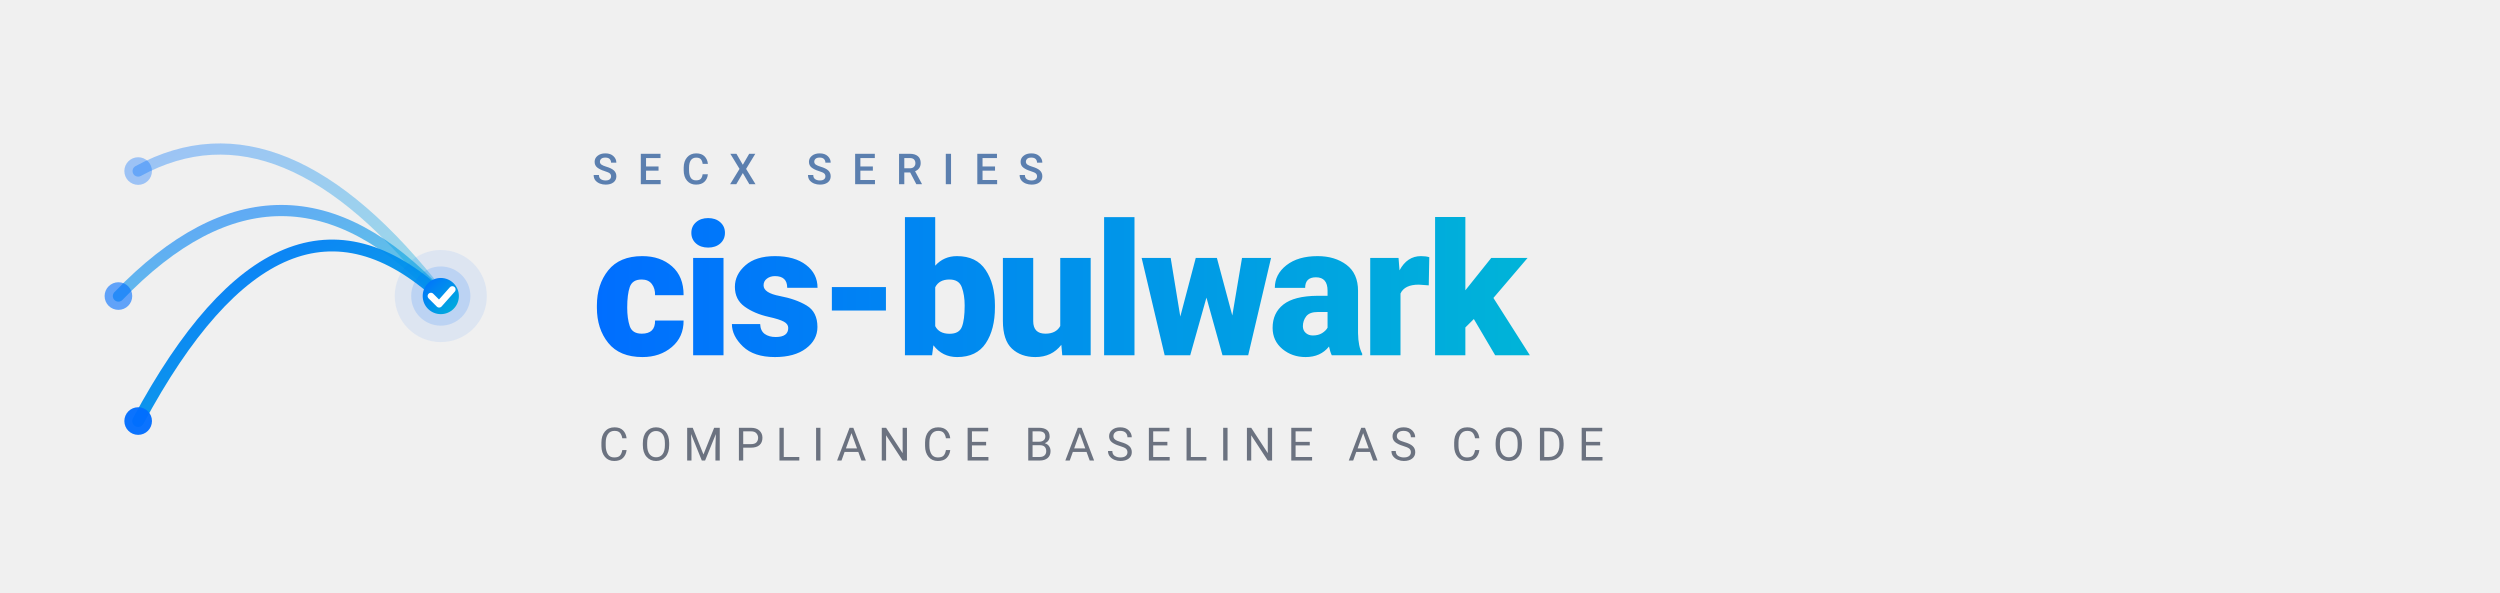
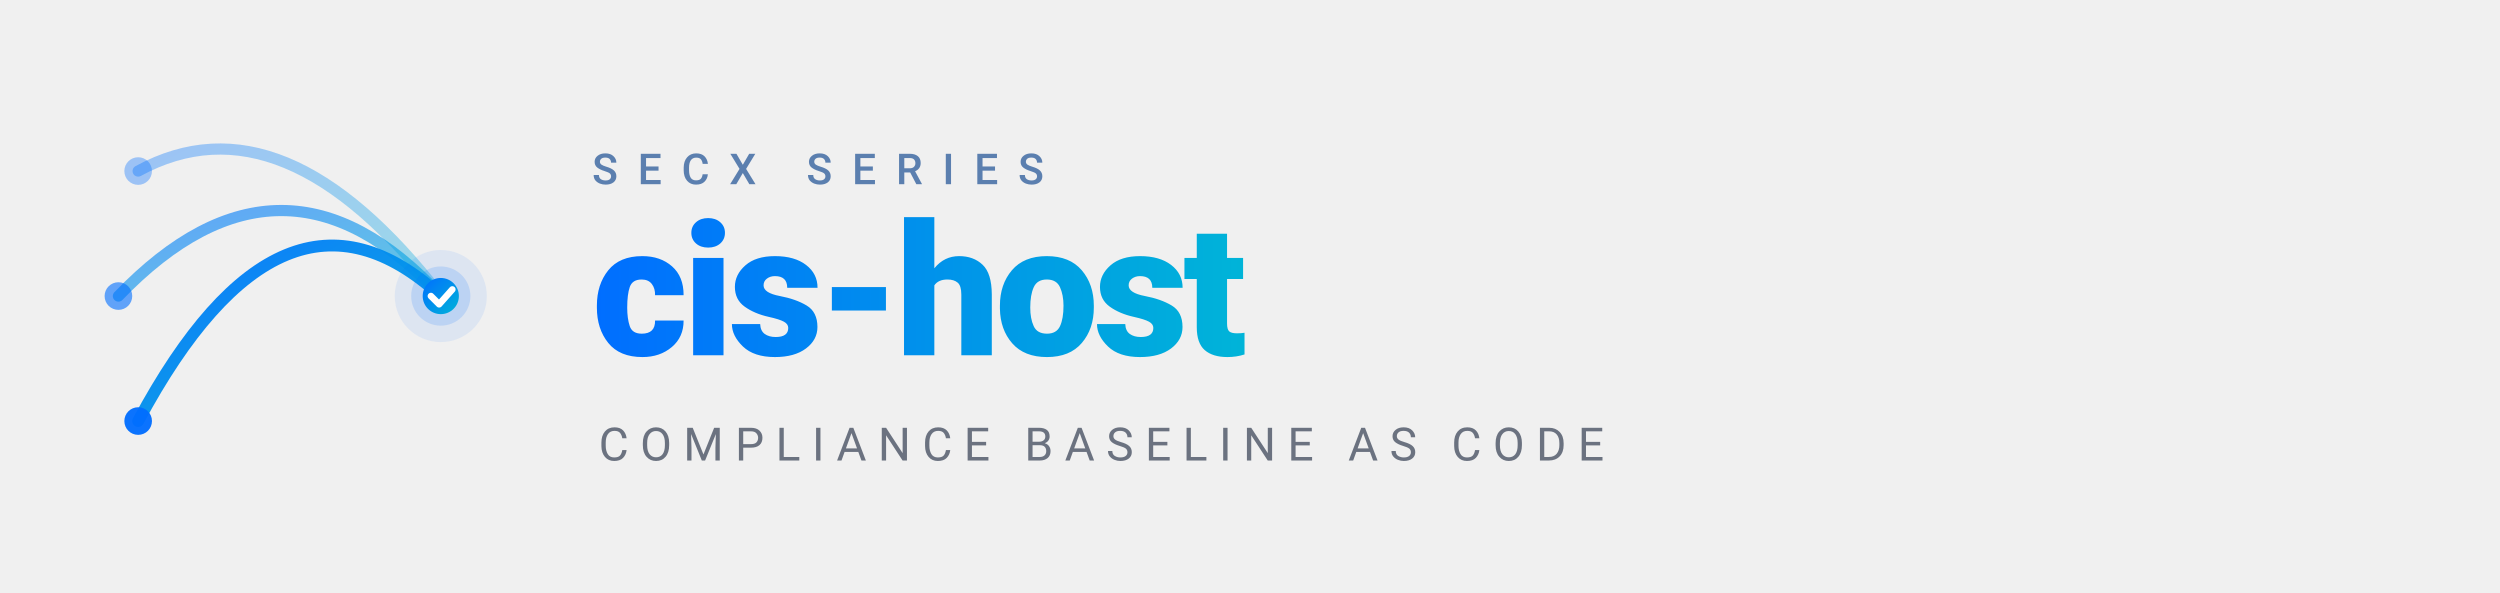
<svg xmlns="http://www.w3.org/2000/svg" viewBox="0 0 760 180">
  <defs>
    <linearGradient id="arc-grad" x1="0" y1="0" x2="1" y2="1">
      <stop offset="0%" stop-color="#006EFF" />
      <stop offset="100%" stop-color="#00B4D8" />
    </linearGradient>
    <linearGradient id="text-grad" x1="0" y1="0" x2="1" y2="0">
      <stop offset="0%" stop-color="#006EFF" />
      <stop offset="100%" stop-color="#00B4D8" />
    </linearGradient>
  </defs>
  <g transform="translate(10,10)">
    <path d="M32,42 Q76,18 124,80" fill="none" stroke="url(#arc-grad)" stroke-width="3.4" stroke-linecap="round" stroke-opacity="0.35" />
    <path d="M26,80 Q76,28 124,80" fill="none" stroke="url(#arc-grad)" stroke-width="3.4" stroke-linecap="round" stroke-opacity="0.6" />
    <path d="M32,118 Q76,36 124,80" fill="none" stroke="url(#arc-grad)" stroke-width="3.6" stroke-linecap="round" stroke-opacity="0.95" />
    <circle cx="32" cy="42" r="4.2" fill="#006EFF" fill-opacity="0.35" />
    <circle cx="26" cy="80" r="4.2" fill="#006EFF" fill-opacity="0.6" />
    <circle cx="32" cy="118" r="4.2" fill="#006EFF" fill-opacity="0.95" />
    <circle cx="124" cy="80" r="14" fill="#006EFF" fill-opacity="0.08" />
    <circle cx="124" cy="80" r="9" fill="#006EFF" fill-opacity="0.15" />
    <circle cx="124" cy="80" r="5.5" fill="url(#arc-grad)" />
    <path d="M121,80 L123.5,82.5 L127.5,78" fill="none" stroke="#FFFFFF" stroke-width="2" stroke-linecap="round" stroke-linejoin="round" />
  </g>
  <g transform="translate(180,32)">
    <text x="0" y="24" font-family="-apple-system, BlinkMacSystemFont, Segoe UI, Roboto, sans-serif" font-size="13" font-weight="500" letter-spacing="6" fill="#5B7FAF">
      SECX SERIES
    </text>
    <text x="0" y="76" font-family="-apple-system, BlinkMacSystemFont, Segoe UI, Roboto, sans-serif" font-size="56" font-weight="800" letter-spacing="-1.5" fill="url(#text-grad)">
-       cis-bulwark
+       cis-host
    </text>
    <text x="2" y="108" font-family="-apple-system, BlinkMacSystemFont, Segoe UI, Roboto, sans-serif" font-size="14" font-weight="400" letter-spacing="3.5" fill="#6B7280">
      COMPLIANCE BASELINE AS CODE
    </text>
  </g>
</svg>
